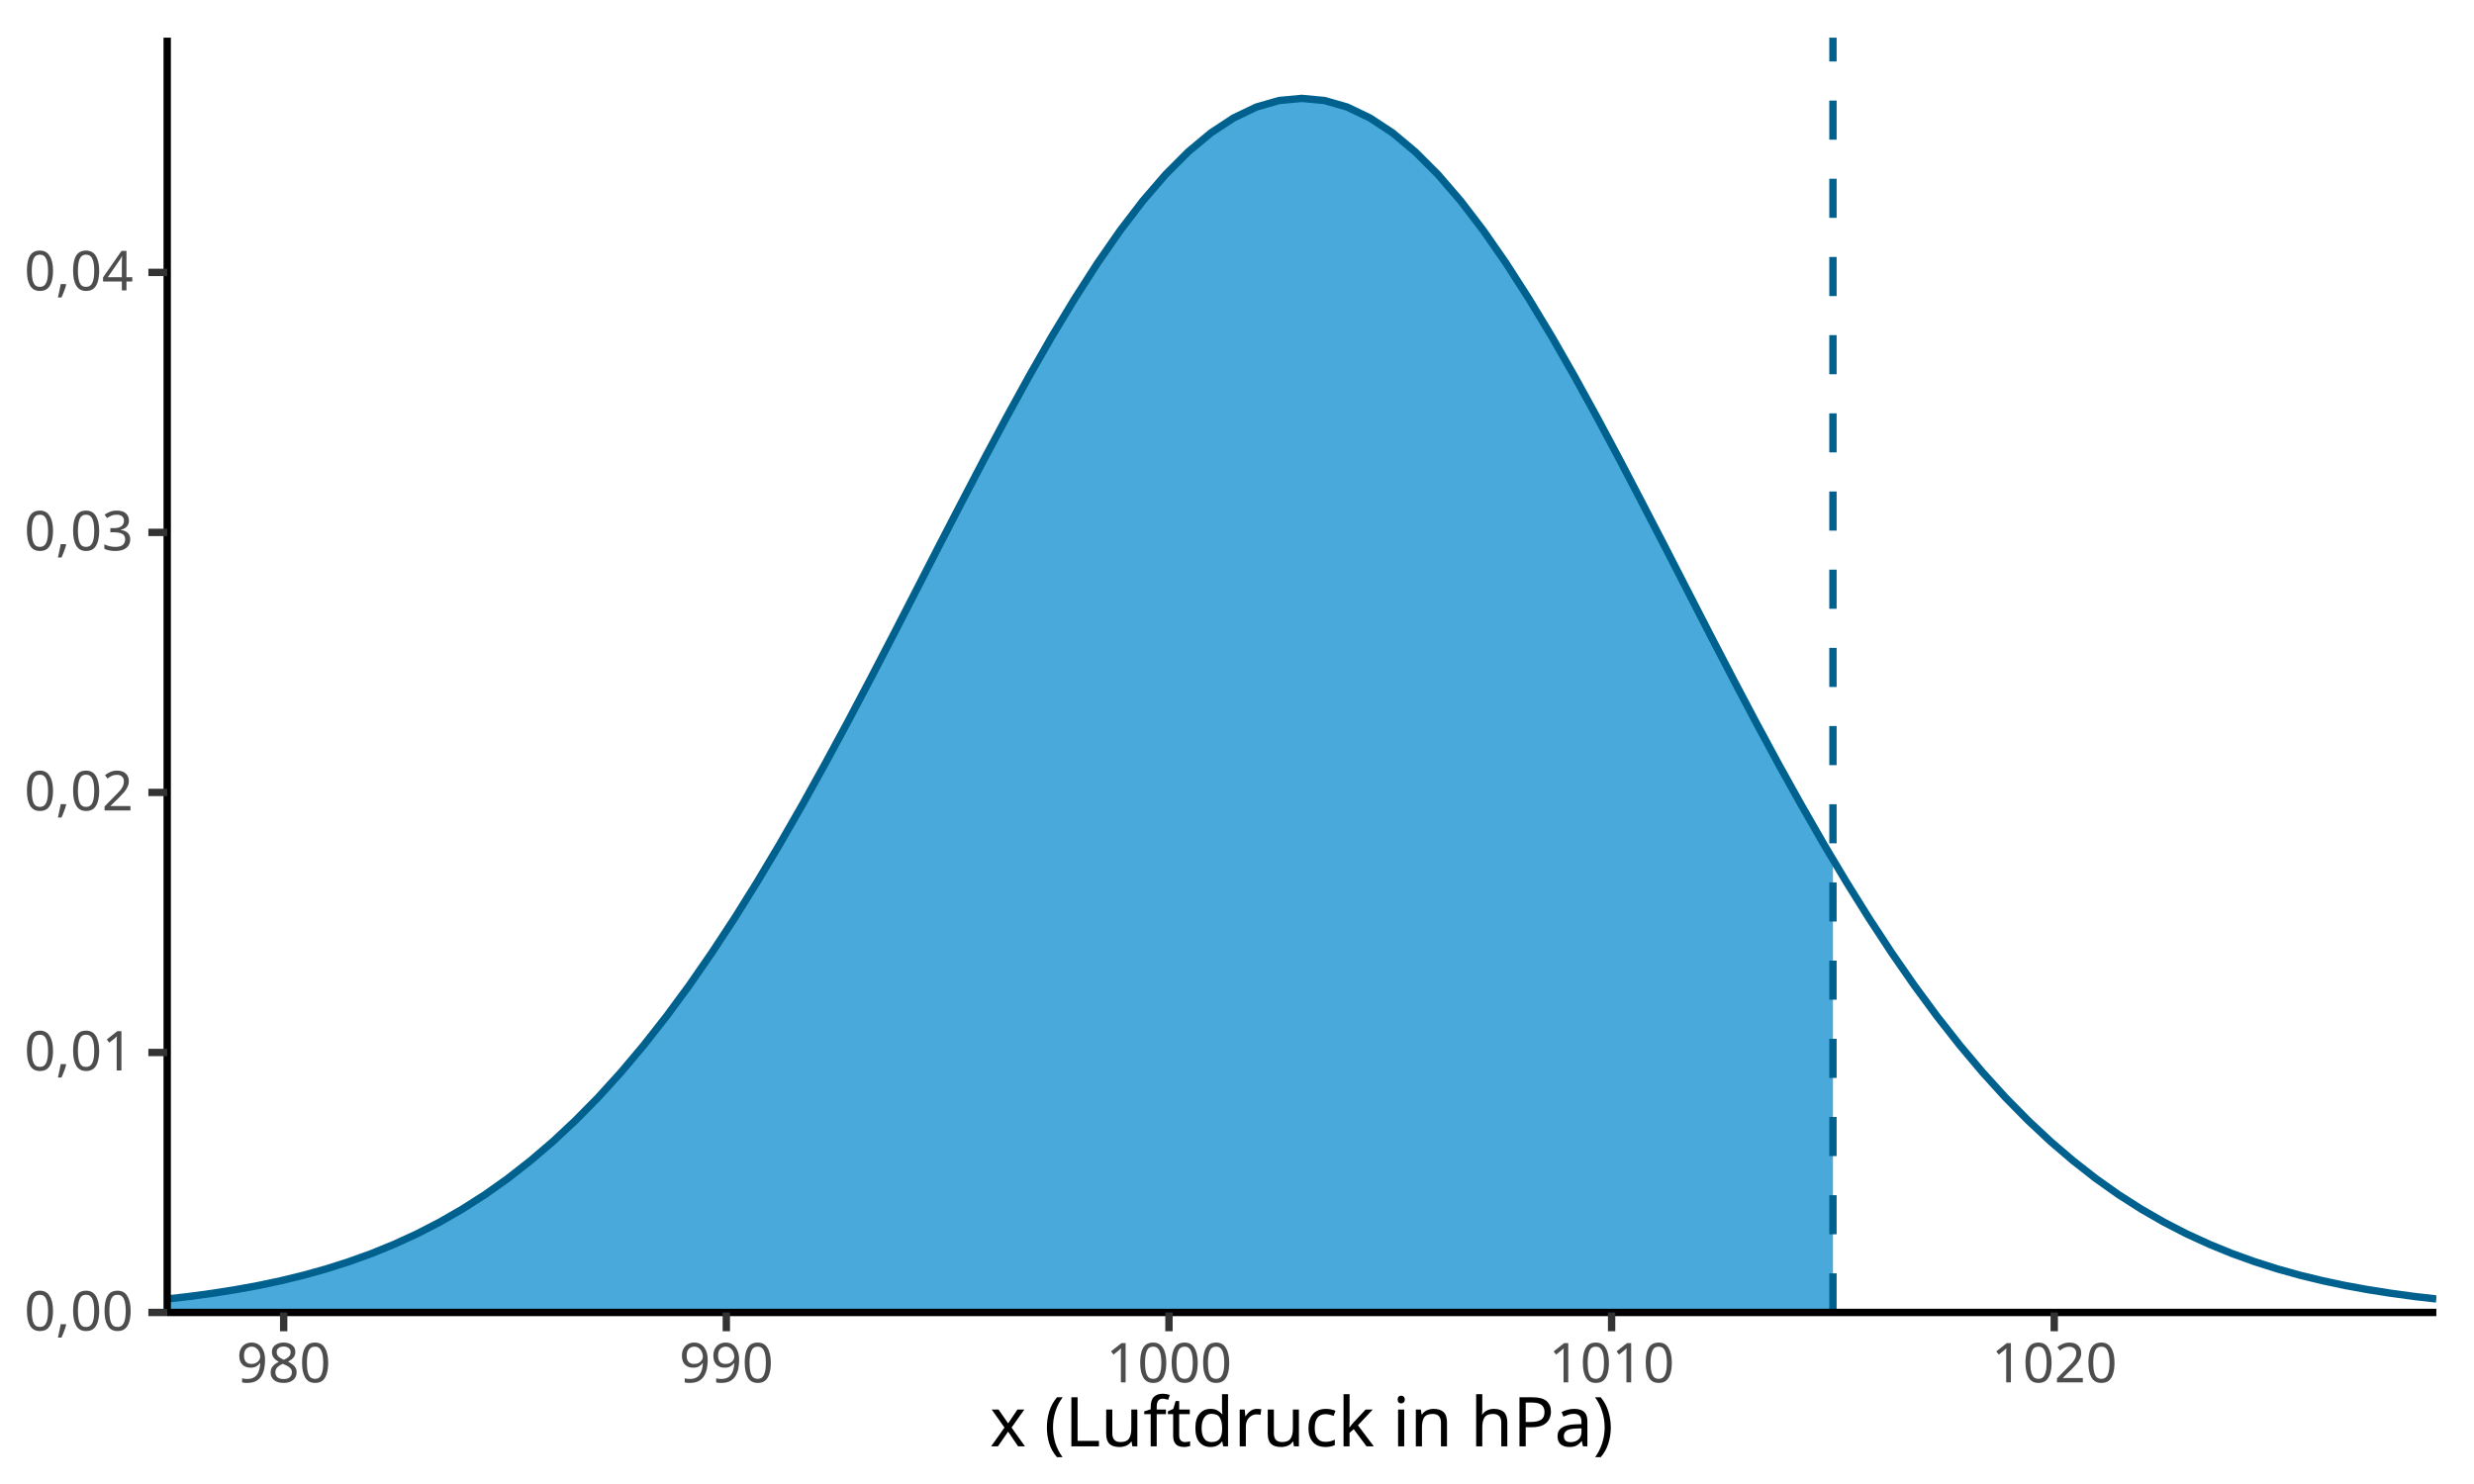
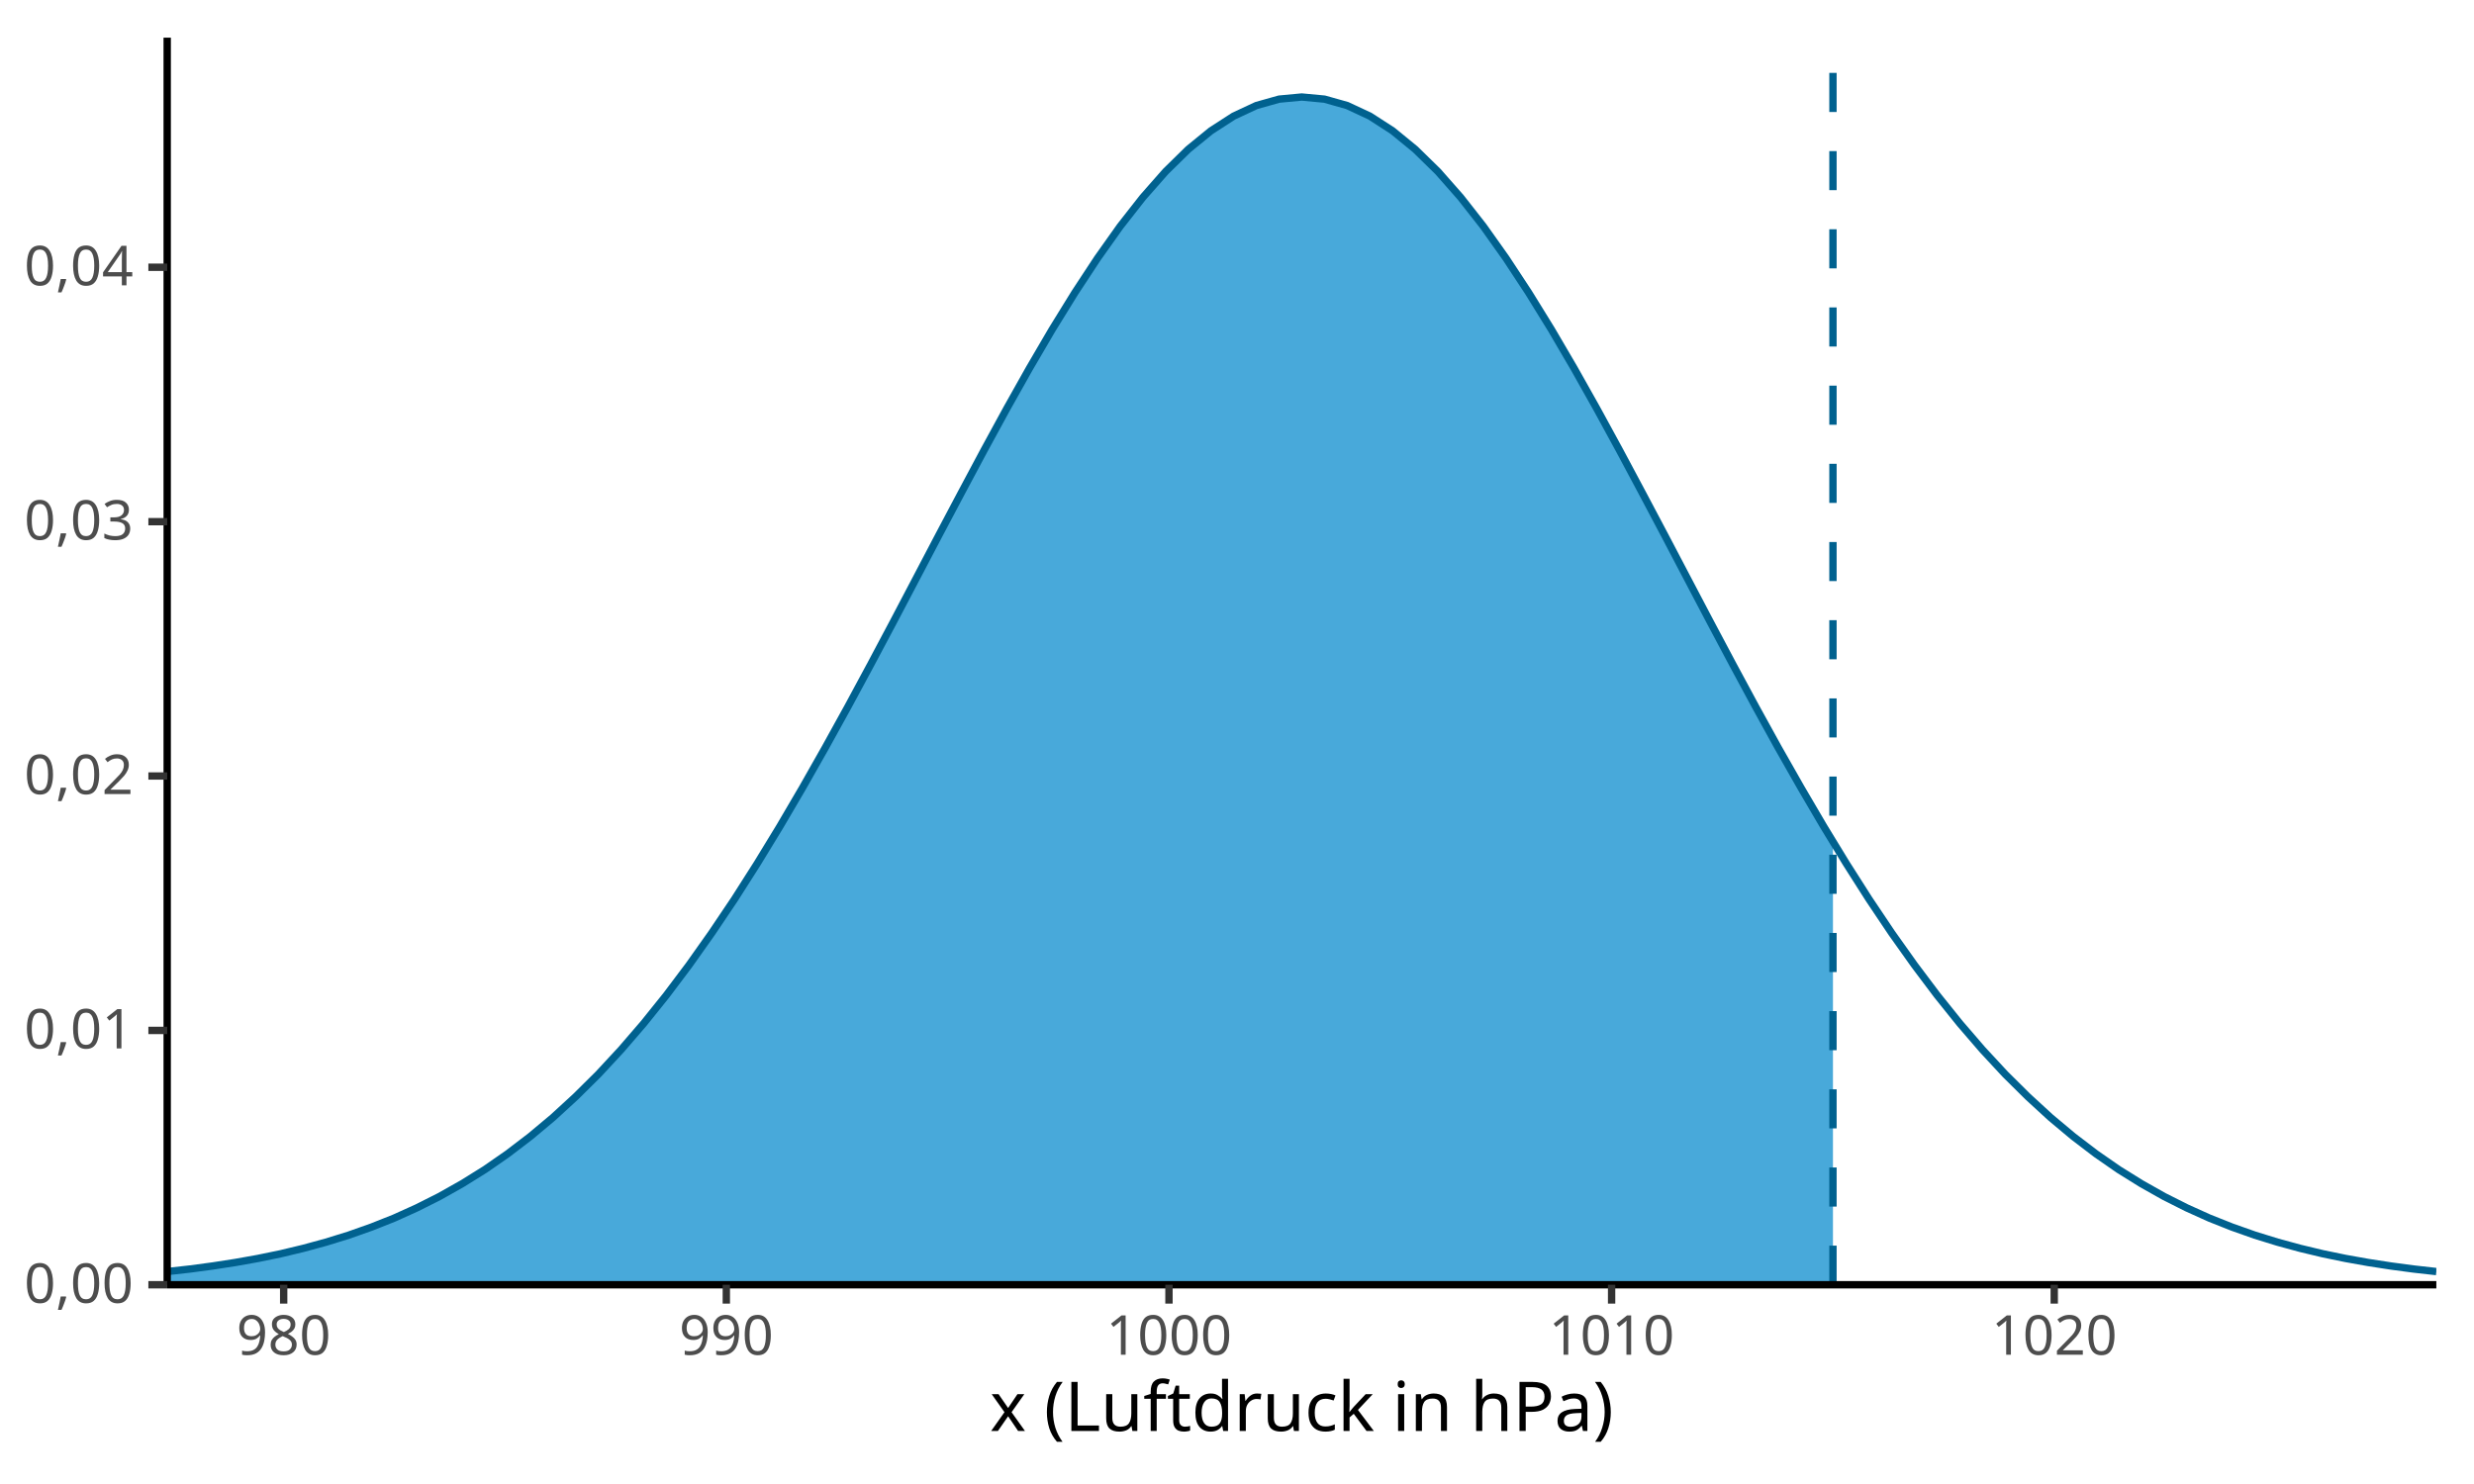
<svg xmlns="http://www.w3.org/2000/svg" class="svglite" width="360.00pt" height="216.00pt" viewBox="0 0 360.00 216.00">
  <defs>
    <style type="text/css">
    .svglite line, .svglite polyline, .svglite polygon, .svglite path, .svglite rect, .svglite circle {
      fill: none;
      stroke: #000000;
      stroke-linecap: round;
      stroke-linejoin: round;
      stroke-miterlimit: 10.00;
    }
  </style>
  </defs>
  <rect width="100%" height="100%" style="stroke: none; fill: #FFFFFF;" />
  <defs>
    <clipPath id="cpMC4wMHwzNjAuMDB8MC4wMHwyMTYuMDA=">
      <rect x="0.00" y="0.00" width="360.00" height="216.00" />
    </clipPath>
  </defs>
  <g clip-path="url(#cpMC4wMHwzNjAuMDB8MC4wMHwyMTYuMDA=)">
    <rect x="0" y="0.00" width="360.00" height="216.00" style="stroke-width: 1.07; stroke: #FFFFFF; fill: #FFFFFF;" />
  </g>
  <defs>
-     <clipPath id="cpMjQuMzN8MzU0LjUyfDUuNDh8MTkxLjAz">
-       <rect x="24.33" y="5.48" width="330.19" height="185.55" />
+     <clipPath id="cpMjQuMzN8MzU0LjUyfDUuNDh8MTg3LjAw">
+       <rect x="24.33" y="5.48" width="330.19" height="181.52" />
    </clipPath>
  </defs>
-   <g clip-path="url(#cpMjQuMzN8MzU0LjUyfDUuNDh8MTkxLjAz)">
-     <rect x="24.33" y="5.48" width="330.19" height="185.55" style="stroke-width: 1.07; stroke: none; fill: #FFFFFF;" />
-     <polygon points="24.33,189.07 26.75,188.80 29.18,188.49 31.60,188.14 34.02,187.75 36.45,187.32 38.87,186.85 41.30,186.31 43.72,185.72 46.14,185.07 48.57,184.36 50.99,183.57 53.42,182.70 55.84,181.75 58.26,180.71 60.69,179.58 63.11,178.35 65.53,177.01 67.96,175.57 70.38,174.00 72.81,172.32 75.23,170.51 77.65,168.57 80.08,166.49 82.50,164.27 84.93,161.91 87.35,159.40 89.77,156.74 92.20,153.92 94.62,150.96 97.04,147.84 99.47,144.57 101.89,141.15 104.32,137.59 106.74,133.87 109.16,130.02 111.59,126.04 114.01,121.93 116.44,117.70 118.86,113.36 121.28,108.93 123.71,104.41 126.13,99.82 128.56,95.18 130.98,90.49 133.40,85.78 135.83,81.06 138.25,76.35 140.67,71.67 143.10,67.04 145.52,62.48 147.95,58.01 150.37,53.65 152.79,49.43 155.22,45.36 157.64,41.46 160.07,37.76 162.49,34.26 164.91,31.00 167.34,27.99 169.76,25.24 172.19,22.78 174.61,20.60 177.03,18.74 179.46,17.19 181.88,15.97 184.30,15.08 186.73,14.53 189.15,14.32 191.58,14.45 194.00,14.93 196.42,15.74 198.85,16.89 201.27,18.36 203.70,20.16 206.12,22.26 208.54,24.66 210.97,27.35 213.39,30.30 215.82,33.51 218.24,36.95 220.66,40.61 223.09,44.47 225.51,48.50 227.93,52.69 230.36,57.02 232.78,61.47 235.21,66.01 237.63,70.62 240.05,75.29 242.48,80.00 244.90,84.72 247.33,89.43 249.75,94.13 252.17,98.78 254.60,103.39 257.02,107.92 259.45,112.38 261.87,116.73 264.29,120.99 266.72,125.13 266.72,191.03 264.29,191.03 261.87,191.03 259.45,191.03 257.02,191.03 254.60,191.03 252.17,191.03 249.75,191.03 247.33,191.03 244.90,191.03 242.48,191.03 240.05,191.03 237.63,191.03 235.21,191.03 232.78,191.03 230.36,191.03 227.93,191.03 225.51,191.03 223.09,191.03 220.66,191.03 218.24,191.03 215.82,191.03 213.39,191.03 210.97,191.03 208.54,191.03 206.12,191.03 203.70,191.03 201.27,191.03 198.85,191.03 196.42,191.03 194.00,191.03 191.58,191.03 189.15,191.03 186.73,191.03 184.30,191.03 181.88,191.03 179.46,191.03 177.03,191.03 174.61,191.03 172.19,191.03 169.76,191.03 167.34,191.03 164.91,191.03 162.49,191.03 160.07,191.03 157.64,191.03 155.22,191.03 152.79,191.03 150.37,191.03 147.95,191.03 145.52,191.03 143.10,191.03 140.67,191.03 138.25,191.03 135.83,191.03 133.40,191.03 130.98,191.03 128.56,191.03 126.13,191.03 123.71,191.03 121.28,191.03 118.86,191.03 116.44,191.03 114.01,191.03 111.59,191.03 109.16,191.03 106.74,191.03 104.32,191.03 101.89,191.03 99.47,191.03 97.04,191.03 94.62,191.03 92.20,191.03 89.77,191.03 87.35,191.03 84.93,191.03 82.50,191.03 80.08,191.03 77.65,191.03 75.23,191.03 72.81,191.03 70.38,191.03 67.96,191.03 65.53,191.03 63.11,191.03 60.69,191.03 58.26,191.03 55.84,191.03 53.42,191.03 50.99,191.03 48.57,191.03 46.14,191.03 43.72,191.03 41.30,191.03 38.87,191.03 36.45,191.03 34.02,191.03 31.60,191.03 29.18,191.03 26.75,191.03 24.33,191.03 " style="stroke-width: 0.00; stroke: none; fill: #48A9DA;" />
-     <polyline points="24.33,189.07 26.75,188.80 29.18,188.49 31.60,188.14 34.02,187.75 36.45,187.32 38.87,186.85 41.30,186.31 43.72,185.72 46.14,185.07 48.57,184.36 50.99,183.57 53.42,182.70 55.84,181.75 58.26,180.71 60.69,179.58 63.11,178.35 65.53,177.01 67.96,175.57 70.38,174.00 72.81,172.32 75.23,170.51 77.65,168.57 80.08,166.49 82.50,164.27 84.93,161.91 87.35,159.40 89.77,156.74 92.20,153.92 94.62,150.96 97.04,147.84 99.47,144.57 101.89,141.15 104.32,137.59 106.74,133.87 109.16,130.02 111.59,126.04 114.01,121.93 116.44,117.70 118.86,113.36 121.28,108.93 123.71,104.41 126.13,99.82 128.56,95.18 130.98,90.49 133.40,85.78 135.83,81.06 138.25,76.35 140.67,71.67 143.10,67.04 145.52,62.48 147.95,58.01 150.37,53.65 152.79,49.43 155.22,45.36 157.64,41.46 160.07,37.76 162.49,34.26 164.91,31.00 167.34,27.99 169.76,25.24 172.19,22.78 174.61,20.60 177.03,18.74 179.46,17.19 181.88,15.97 184.30,15.08 186.73,14.53 189.15,14.32 191.58,14.45 194.00,14.93 196.42,15.74 198.85,16.89 201.27,18.36 203.70,20.16 206.12,22.26 208.54,24.66 210.97,27.35 213.39,30.30 215.82,33.51 218.24,36.95 220.66,40.61 223.09,44.47 225.51,48.50 227.93,52.69 230.36,57.02 232.78,61.47 235.21,66.01 237.63,70.62 240.05,75.29 242.48,80.00 244.90,84.72 247.33,89.43 249.75,94.13 252.17,98.78 254.60,103.39 257.02,107.92 259.45,112.38 261.87,116.73 264.29,120.99 266.72,125.13 " style="stroke-width: 1.07; stroke: none;" />
-     <polyline points="266.72,191.03 264.29,191.03 261.87,191.03 259.45,191.03 257.02,191.03 254.60,191.03 252.17,191.03 249.75,191.03 247.33,191.03 244.90,191.03 242.48,191.03 240.05,191.03 237.63,191.03 235.21,191.03 232.78,191.03 230.36,191.03 227.93,191.03 225.51,191.03 223.09,191.03 220.66,191.03 218.24,191.03 215.82,191.03 213.39,191.03 210.97,191.03 208.54,191.03 206.12,191.03 203.70,191.03 201.27,191.03 198.85,191.03 196.42,191.03 194.00,191.03 191.58,191.03 189.15,191.03 186.73,191.03 184.30,191.03 181.88,191.03 179.46,191.03 177.03,191.03 174.61,191.03 172.19,191.03 169.76,191.03 167.34,191.03 164.91,191.03 162.49,191.03 160.07,191.03 157.64,191.03 155.22,191.03 152.79,191.03 150.37,191.03 147.95,191.03 145.52,191.03 143.10,191.03 140.67,191.03 138.25,191.03 135.83,191.03 133.40,191.03 130.98,191.03 128.56,191.03 126.13,191.03 123.71,191.03 121.28,191.03 118.86,191.03 116.44,191.03 114.01,191.03 111.59,191.03 109.16,191.03 106.74,191.03 104.32,191.03 101.89,191.03 99.47,191.03 97.04,191.03 94.62,191.03 92.20,191.03 89.77,191.03 87.35,191.03 84.93,191.03 82.50,191.03 80.08,191.03 77.65,191.03 75.23,191.03 72.81,191.03 70.38,191.03 67.96,191.03 65.53,191.03 63.11,191.03 60.69,191.03 58.26,191.03 55.84,191.03 53.42,191.03 50.99,191.03 48.57,191.03 46.14,191.03 43.72,191.03 41.30,191.03 38.87,191.03 36.45,191.03 34.02,191.03 31.60,191.03 29.18,191.03 26.75,191.03 24.33,191.03 " style="stroke-width: 1.07; stroke: none;" />
-     <polyline points="24.33,189.07 27.63,188.69 30.93,188.24 34.23,187.72 37.54,187.12 40.84,186.42 44.14,185.62 47.44,184.70 50.74,183.65 54.05,182.46 57.35,181.11 60.65,179.60 63.95,177.90 67.25,176.00 70.56,173.89 73.86,171.55 77.16,168.97 80.46,166.15 83.76,163.06 87.07,159.70 90.37,156.06 93.67,152.14 96.97,147.94 100.27,143.46 103.57,138.69 106.88,133.66 110.18,128.37 113.48,122.84 116.78,117.09 120.08,111.14 123.39,105.02 126.69,98.76 129.99,92.41 133.29,85.99 136.59,79.56 139.90,73.17 143.20,66.85 146.50,60.67 149.80,54.67 153.10,48.90 156.41,43.43 159.71,38.29 163.01,33.54 166.31,29.23 169.61,25.40 172.91,22.09 176.22,19.33 179.52,17.16 182.82,15.58 186.12,14.63 189.42,14.32 192.73,14.63 196.03,15.58 199.33,17.16 202.63,19.33 205.93,22.09 209.24,25.40 212.54,29.23 215.84,33.54 219.14,38.29 222.44,43.43 225.75,48.90 229.05,54.67 232.35,60.67 235.65,66.85 238.95,73.17 242.26,79.56 245.56,85.99 248.86,92.41 252.16,98.76 255.46,105.02 258.76,111.14 262.07,117.09 265.37,122.84 268.67,128.37 271.97,133.66 275.27,138.69 278.58,143.46 281.88,147.94 285.18,152.14 288.48,156.06 291.78,159.70 295.09,163.06 298.39,166.15 301.69,168.97 304.99,171.55 308.29,173.89 311.60,176.00 314.90,177.90 318.20,179.60 321.50,181.11 324.80,182.46 328.11,183.65 331.41,184.70 334.71,185.62 338.01,186.42 341.31,187.12 344.61,187.72 347.92,188.24 351.22,188.69 354.52,189.07 " style="stroke-width: 1.07; stroke: #00618F; stroke-linecap: butt;" />
-     <line x1="266.72" y1="191.03" x2="266.72" y2="5.48" style="stroke-width: 1.07; stroke: #00618F; stroke-dasharray: 5.69,5.69; stroke-linecap: butt;" />
+   <g clip-path="url(#cpMjQuMzN8MzU0LjUyfDUuNDh8MTg3LjAw)">
+     <rect x="24.33" y="5.48" width="330.19" height="181.52" style="stroke-width: 1.07; stroke: none; fill: #FFFFFF;" />
+     <polygon points="24.33,185.08 26.75,184.81 29.18,184.51 31.60,184.17 34.02,183.79 36.45,183.37 38.87,182.90 41.30,182.38 43.72,181.81 46.14,181.17 48.57,180.47 50.99,179.70 53.42,178.85 55.84,177.92 58.26,176.90 60.69,175.80 63.11,174.59 65.53,173.29 67.96,171.87 70.38,170.34 72.81,168.69 75.23,166.92 77.65,165.02 80.08,162.99 82.50,160.82 84.93,158.51 87.35,156.05 89.77,153.45 92.20,150.70 94.62,147.80 97.04,144.75 99.47,141.55 101.89,138.21 104.32,134.72 106.74,131.08 109.16,127.32 111.59,123.42 114.01,119.40 116.44,115.26 118.86,111.02 121.28,106.68 123.71,102.26 126.13,97.77 128.56,93.23 130.98,88.64 133.40,84.03 135.83,79.41 138.25,74.81 140.67,70.23 143.10,65.70 145.52,61.24 147.95,56.87 150.37,52.61 152.79,48.47 155.22,44.49 157.64,40.68 160.07,37.05 162.49,33.64 164.91,30.45 167.34,27.50 169.76,24.81 172.19,22.40 174.61,20.28 177.03,18.45 179.46,16.94 181.88,15.74 184.30,14.87 186.73,14.33 189.15,14.13 191.58,14.26 194.00,14.72 196.42,15.52 198.85,16.64 201.27,18.08 203.70,19.84 206.12,21.90 208.54,24.25 210.97,26.87 213.39,29.76 215.82,32.90 218.24,36.27 220.66,39.85 223.09,43.62 225.51,47.57 227.93,51.67 230.36,55.90 232.78,60.25 235.21,64.69 237.63,69.21 240.05,73.78 242.48,78.38 244.90,82.99 247.33,87.61 249.75,92.20 252.17,96.76 254.60,101.26 257.02,105.70 259.45,110.05 261.87,114.32 264.29,118.48 266.72,122.53 266.72,187.00 264.29,187.00 261.87,187.00 259.45,187.00 257.02,187.00 254.60,187.00 252.17,187.00 249.75,187.00 247.33,187.00 244.90,187.00 242.48,187.00 240.05,187.00 237.63,187.00 235.21,187.00 232.78,187.00 230.36,187.00 227.93,187.00 225.51,187.00 223.09,187.00 220.66,187.00 218.24,187.00 215.82,187.00 213.39,187.00 210.97,187.00 208.54,187.00 206.12,187.00 203.70,187.00 201.27,187.00 198.85,187.00 196.42,187.00 194.00,187.00 191.58,187.00 189.15,187.00 186.73,187.00 184.30,187.00 181.88,187.00 179.46,187.00 177.03,187.00 174.61,187.00 172.19,187.00 169.76,187.00 167.34,187.00 164.91,187.00 162.49,187.00 160.07,187.00 157.64,187.00 155.22,187.00 152.79,187.00 150.37,187.00 147.95,187.00 145.52,187.00 143.10,187.00 140.67,187.00 138.25,187.00 135.83,187.00 133.40,187.00 130.98,187.00 128.56,187.00 126.13,187.00 123.71,187.00 121.28,187.00 118.86,187.00 116.44,187.00 114.01,187.00 111.59,187.00 109.16,187.00 106.74,187.00 104.32,187.00 101.89,187.00 99.47,187.00 97.04,187.00 94.62,187.00 92.20,187.00 89.77,187.00 87.35,187.00 84.93,187.00 82.50,187.00 80.08,187.00 77.65,187.00 75.23,187.00 72.81,187.00 70.38,187.00 67.96,187.00 65.53,187.00 63.11,187.00 60.69,187.00 58.26,187.00 55.84,187.00 53.42,187.00 50.99,187.00 48.57,187.00 46.14,187.00 43.72,187.00 41.30,187.00 38.87,187.00 36.45,187.00 34.02,187.00 31.60,187.00 29.18,187.00 26.75,187.00 24.33,187.00 " style="stroke-width: 0.00; stroke: none; fill: #48A9DA;" />
+     <polyline points="24.33,185.08 26.75,184.81 29.18,184.51 31.60,184.17 34.02,183.79 36.45,183.37 38.87,182.90 41.30,182.38 43.72,181.81 46.14,181.17 48.57,180.47 50.99,179.70 53.42,178.85 55.84,177.92 58.26,176.90 60.69,175.80 63.11,174.59 65.53,173.29 67.96,171.87 70.38,170.34 72.81,168.69 75.23,166.92 77.65,165.02 80.08,162.99 82.50,160.82 84.93,158.51 87.35,156.05 89.77,153.45 92.20,150.70 94.62,147.80 97.04,144.75 99.47,141.55 101.89,138.21 104.32,134.72 106.74,131.08 109.16,127.32 111.59,123.42 114.01,119.40 116.44,115.26 118.86,111.02 121.28,106.68 123.71,102.26 126.13,97.77 128.56,93.23 130.98,88.64 133.40,84.03 135.83,79.41 138.25,74.81 140.67,70.23 143.10,65.70 145.52,61.24 147.95,56.87 150.37,52.61 152.79,48.47 155.22,44.49 157.64,40.68 160.07,37.05 162.49,33.64 164.91,30.45 167.34,27.50 169.76,24.81 172.19,22.40 174.61,20.28 177.03,18.45 179.46,16.94 181.88,15.74 184.30,14.87 186.73,14.33 189.15,14.13 191.58,14.26 194.00,14.72 196.42,15.52 198.85,16.64 201.27,18.08 203.70,19.84 206.12,21.90 208.54,24.25 210.97,26.87 213.39,29.76 215.82,32.90 218.24,36.27 220.66,39.85 223.09,43.62 225.51,47.57 227.93,51.67 230.36,55.90 232.78,60.25 235.21,64.69 237.63,69.21 240.05,73.78 242.48,78.38 244.90,82.99 247.33,87.61 249.75,92.20 252.17,96.76 254.60,101.26 257.02,105.70 259.45,110.05 261.87,114.32 264.29,118.48 266.72,122.53 " style="stroke-width: 1.07; stroke: none;" />
+     <polyline points="266.72,187.00 264.29,187.00 261.87,187.00 259.45,187.00 257.02,187.00 254.60,187.00 252.17,187.00 249.75,187.00 247.33,187.00 244.90,187.00 242.48,187.00 240.05,187.00 237.63,187.00 235.21,187.00 232.78,187.00 230.36,187.00 227.93,187.00 225.51,187.00 223.09,187.00 220.66,187.00 218.24,187.00 215.82,187.00 213.39,187.00 210.97,187.00 208.54,187.00 206.12,187.00 203.70,187.00 201.27,187.00 198.85,187.00 196.42,187.00 194.00,187.00 191.58,187.00 189.15,187.00 186.73,187.00 184.30,187.00 181.88,187.00 179.46,187.00 177.03,187.00 174.61,187.00 172.19,187.00 169.76,187.00 167.34,187.00 164.91,187.00 162.49,187.00 160.07,187.00 157.64,187.00 155.22,187.00 152.79,187.00 150.37,187.00 147.95,187.00 145.52,187.00 143.10,187.00 140.67,187.00 138.25,187.00 135.83,187.00 133.40,187.00 130.98,187.00 128.56,187.00 126.13,187.00 123.71,187.00 121.28,187.00 118.86,187.00 116.44,187.00 114.01,187.00 111.59,187.00 109.16,187.00 106.74,187.00 104.32,187.00 101.89,187.00 99.47,187.00 97.04,187.00 94.62,187.00 92.20,187.00 89.77,187.00 87.35,187.00 84.93,187.00 82.50,187.00 80.08,187.00 77.65,187.00 75.23,187.00 72.81,187.00 70.38,187.00 67.96,187.00 65.53,187.00 63.11,187.00 60.69,187.00 58.26,187.00 55.84,187.00 53.42,187.00 50.99,187.00 48.57,187.00 46.14,187.00 43.72,187.00 41.30,187.00 38.87,187.00 36.45,187.00 34.02,187.00 31.60,187.00 29.18,187.00 26.75,187.00 24.33,187.00 " style="stroke-width: 1.07; stroke: none;" />
+     <polyline points="24.33,185.08 27.63,184.71 30.93,184.27 34.23,183.76 37.54,183.17 40.84,182.49 44.14,181.70 47.44,180.80 50.74,179.78 54.05,178.61 57.35,177.30 60.65,175.81 63.95,174.15 67.25,172.29 70.56,170.23 73.86,167.94 77.16,165.42 80.46,162.66 83.76,159.63 87.07,156.35 90.37,152.79 93.67,148.96 96.97,144.85 100.27,140.46 103.57,135.80 106.88,130.88 110.18,125.70 113.48,120.29 116.78,114.66 120.08,108.84 123.39,102.85 126.69,96.73 129.99,90.52 133.29,84.24 136.59,77.95 139.90,71.70 143.20,65.52 146.50,59.47 149.80,53.60 153.10,47.96 156.41,42.60 159.71,37.58 163.01,32.93 166.31,28.72 169.61,24.97 172.91,21.73 176.22,19.03 179.52,16.90 182.82,15.36 186.12,14.43 189.42,14.12 192.73,14.43 196.03,15.36 199.33,16.90 202.63,19.03 205.93,21.73 209.24,24.97 212.54,28.72 215.84,32.93 219.14,37.58 222.44,42.60 225.75,47.96 229.05,53.60 232.35,59.47 235.65,65.52 238.95,71.70 242.26,77.95 245.56,84.24 248.86,90.52 252.16,96.73 255.46,102.85 258.76,108.84 262.07,114.66 265.37,120.29 268.67,125.70 271.97,130.88 275.27,135.80 278.58,140.46 281.88,144.85 285.18,148.96 288.48,152.79 291.78,156.35 295.09,159.63 298.39,162.66 301.69,165.42 304.99,167.94 308.29,170.23 311.60,172.29 314.90,174.15 318.20,175.81 321.50,177.30 324.80,178.61 328.11,179.78 331.41,180.80 334.71,181.70 338.01,182.49 341.31,183.17 344.61,183.76 347.92,184.27 351.22,184.71 354.52,185.08 " style="stroke-width: 1.07; stroke: #00618F; stroke-linecap: butt;" />
+     <line x1="266.72" y1="187.00" x2="266.72" y2="5.48" style="stroke-width: 1.07; stroke: #00618F; stroke-dasharray: 5.69,5.69; stroke-linecap: butt;" />
  </g>
  <g clip-path="url(#cpMC4wMHwzNjAuMDB8MC4wMHwyMTYuMDA=)">
-     <polyline points="24.33,191.03 24.33,5.48 " style="stroke-width: 1.07; stroke-linecap: butt;" />
-     <text x="19.40" y="193.66" text-anchor="end" style="font-size: 8.00px; fill: #4D4D4D; font-family: Source Sans Pro;" textLength="13.92px" lengthAdjust="spacingAndGlyphs">0,00</text>
-     <text x="19.40" y="155.81" text-anchor="end" style="font-size: 8.00px; fill: #4D4D4D; font-family: Source Sans Pro;" textLength="13.92px" lengthAdjust="spacingAndGlyphs">0,01</text>
-     <text x="19.40" y="117.96" text-anchor="end" style="font-size: 8.00px; fill: #4D4D4D; font-family: Source Sans Pro;" textLength="13.92px" lengthAdjust="spacingAndGlyphs">0,02</text>
-     <text x="19.40" y="80.12" text-anchor="end" style="font-size: 8.00px; fill: #4D4D4D; font-family: Source Sans Pro;" textLength="13.92px" lengthAdjust="spacingAndGlyphs">0,03</text>
-     <text x="19.40" y="42.27" text-anchor="end" style="font-size: 8.00px; fill: #4D4D4D; font-family: Source Sans Pro;" textLength="13.92px" lengthAdjust="spacingAndGlyphs">0,04</text>
-     <polyline points="21.59,191.03 24.33,191.03 " style="stroke-width: 1.07; stroke: #333333; stroke-linecap: butt;" />
-     <polyline points="21.59,153.19 24.33,153.19 " style="stroke-width: 1.07; stroke: #333333; stroke-linecap: butt;" />
-     <polyline points="21.59,115.34 24.33,115.34 " style="stroke-width: 1.07; stroke: #333333; stroke-linecap: butt;" />
-     <polyline points="21.59,77.49 24.33,77.49 " style="stroke-width: 1.07; stroke: #333333; stroke-linecap: butt;" />
-     <polyline points="21.59,39.65 24.33,39.65 " style="stroke-width: 1.07; stroke: #333333; stroke-linecap: butt;" />
-     <polyline points="24.33,191.03 354.52,191.03 " style="stroke-width: 1.07; stroke-linecap: butt;" />
-     <polyline points="41.28,193.77 41.28,191.03 " style="stroke-width: 1.07; stroke: #333333; stroke-linecap: butt;" />
-     <polyline points="105.69,193.77 105.69,191.03 " style="stroke-width: 1.07; stroke: #333333; stroke-linecap: butt;" />
-     <polyline points="170.10,193.77 170.10,191.03 " style="stroke-width: 1.07; stroke: #333333; stroke-linecap: butt;" />
-     <polyline points="234.51,193.77 234.51,191.03 " style="stroke-width: 1.07; stroke: #333333; stroke-linecap: butt;" />
-     <polyline points="298.92,193.77 298.92,191.03 " style="stroke-width: 1.07; stroke: #333333; stroke-linecap: butt;" />
-     <text x="41.28" y="201.21" text-anchor="middle" style="font-size: 8.00px; fill: #4D4D4D; font-family: Source Sans Pro;" textLength="11.92px" lengthAdjust="spacingAndGlyphs">980</text>
-     <text x="105.69" y="201.21" text-anchor="middle" style="font-size: 8.00px; fill: #4D4D4D; font-family: Source Sans Pro;" textLength="11.92px" lengthAdjust="spacingAndGlyphs">990</text>
-     <text x="170.10" y="201.21" text-anchor="middle" style="font-size: 8.00px; fill: #4D4D4D; font-family: Source Sans Pro;" textLength="15.90px" lengthAdjust="spacingAndGlyphs">1000</text>
-     <text x="234.51" y="201.21" text-anchor="middle" style="font-size: 8.00px; fill: #4D4D4D; font-family: Source Sans Pro;" textLength="15.90px" lengthAdjust="spacingAndGlyphs">1010</text>
-     <text x="298.92" y="201.21" text-anchor="middle" style="font-size: 8.00px; fill: #4D4D4D; font-family: Source Sans Pro;" textLength="15.90px" lengthAdjust="spacingAndGlyphs">1020</text>
-     <text x="189.42" y="210.52" text-anchor="middle" style="font-size: 10.00px; font-family: Source Sans Pro;" textLength="81.19px" lengthAdjust="spacingAndGlyphs">x (Luftdruck in hPa)</text>
+     <polyline points="24.33,187.00 24.33,5.48 " style="stroke-width: 1.07; stroke-linecap: butt;" />
+     <text x="19.40" y="189.63" text-anchor="end" style="font-size: 8.00px; fill: #4D4D4D; font-family: Source Sans Pro;" textLength="13.92px" lengthAdjust="spacingAndGlyphs">0,00</text>
+     <text x="19.40" y="152.60" text-anchor="end" style="font-size: 8.00px; fill: #4D4D4D; font-family: Source Sans Pro;" textLength="13.92px" lengthAdjust="spacingAndGlyphs">0,01</text>
+     <text x="19.40" y="115.58" text-anchor="end" style="font-size: 8.00px; fill: #4D4D4D; font-family: Source Sans Pro;" textLength="13.92px" lengthAdjust="spacingAndGlyphs">0,02</text>
+     <text x="19.40" y="78.55" text-anchor="end" style="font-size: 8.00px; fill: #4D4D4D; font-family: Source Sans Pro;" textLength="13.92px" lengthAdjust="spacingAndGlyphs">0,03</text>
+     <text x="19.40" y="41.53" text-anchor="end" style="font-size: 8.00px; fill: #4D4D4D; font-family: Source Sans Pro;" textLength="13.92px" lengthAdjust="spacingAndGlyphs">0,04</text>
+     <polyline points="21.59,187.00 24.33,187.00 " style="stroke-width: 1.07; stroke: #333333; stroke-linecap: butt;" />
+     <polyline points="21.59,149.98 24.33,149.98 " style="stroke-width: 1.07; stroke: #333333; stroke-linecap: butt;" />
+     <polyline points="21.59,112.95 24.33,112.95 " style="stroke-width: 1.07; stroke: #333333; stroke-linecap: butt;" />
+     <polyline points="21.59,75.93 24.33,75.93 " style="stroke-width: 1.07; stroke: #333333; stroke-linecap: butt;" />
+     <polyline points="21.59,38.90 24.33,38.90 " style="stroke-width: 1.07; stroke: #333333; stroke-linecap: butt;" />
+     <polyline points="24.33,187.00 354.52,187.00 " style="stroke-width: 1.07; stroke-linecap: butt;" />
+     <polyline points="41.28,189.74 41.28,187.00 " style="stroke-width: 1.07; stroke: #333333; stroke-linecap: butt;" />
+     <polyline points="105.69,189.74 105.69,187.00 " style="stroke-width: 1.07; stroke: #333333; stroke-linecap: butt;" />
+     <polyline points="170.10,189.74 170.10,187.00 " style="stroke-width: 1.07; stroke: #333333; stroke-linecap: butt;" />
+     <polyline points="234.51,189.74 234.51,187.00 " style="stroke-width: 1.07; stroke: #333333; stroke-linecap: butt;" />
+     <polyline points="298.92,189.74 298.92,187.00 " style="stroke-width: 1.07; stroke: #333333; stroke-linecap: butt;" />
+     <text x="41.28" y="197.18" text-anchor="middle" style="font-size: 8.00px; fill: #4D4D4D; font-family: Source Sans Pro;" textLength="11.92px" lengthAdjust="spacingAndGlyphs">980</text>
+     <text x="105.69" y="197.18" text-anchor="middle" style="font-size: 8.00px; fill: #4D4D4D; font-family: Source Sans Pro;" textLength="11.92px" lengthAdjust="spacingAndGlyphs">990</text>
+     <text x="170.10" y="197.18" text-anchor="middle" style="font-size: 8.00px; fill: #4D4D4D; font-family: Source Sans Pro;" textLength="15.90px" lengthAdjust="spacingAndGlyphs">1000</text>
+     <text x="234.51" y="197.18" text-anchor="middle" style="font-size: 8.00px; fill: #4D4D4D; font-family: Source Sans Pro;" textLength="15.90px" lengthAdjust="spacingAndGlyphs">1010</text>
+     <text x="298.92" y="197.18" text-anchor="middle" style="font-size: 8.00px; fill: #4D4D4D; font-family: Source Sans Pro;" textLength="15.90px" lengthAdjust="spacingAndGlyphs">1020</text>
+     <text x="189.42" y="208.28" text-anchor="middle" style="font-size: 10.00px; font-family: Source Sans Pro;" textLength="81.19px" lengthAdjust="spacingAndGlyphs">x (Luftdruck in hPa)</text>
  </g>
</svg>
